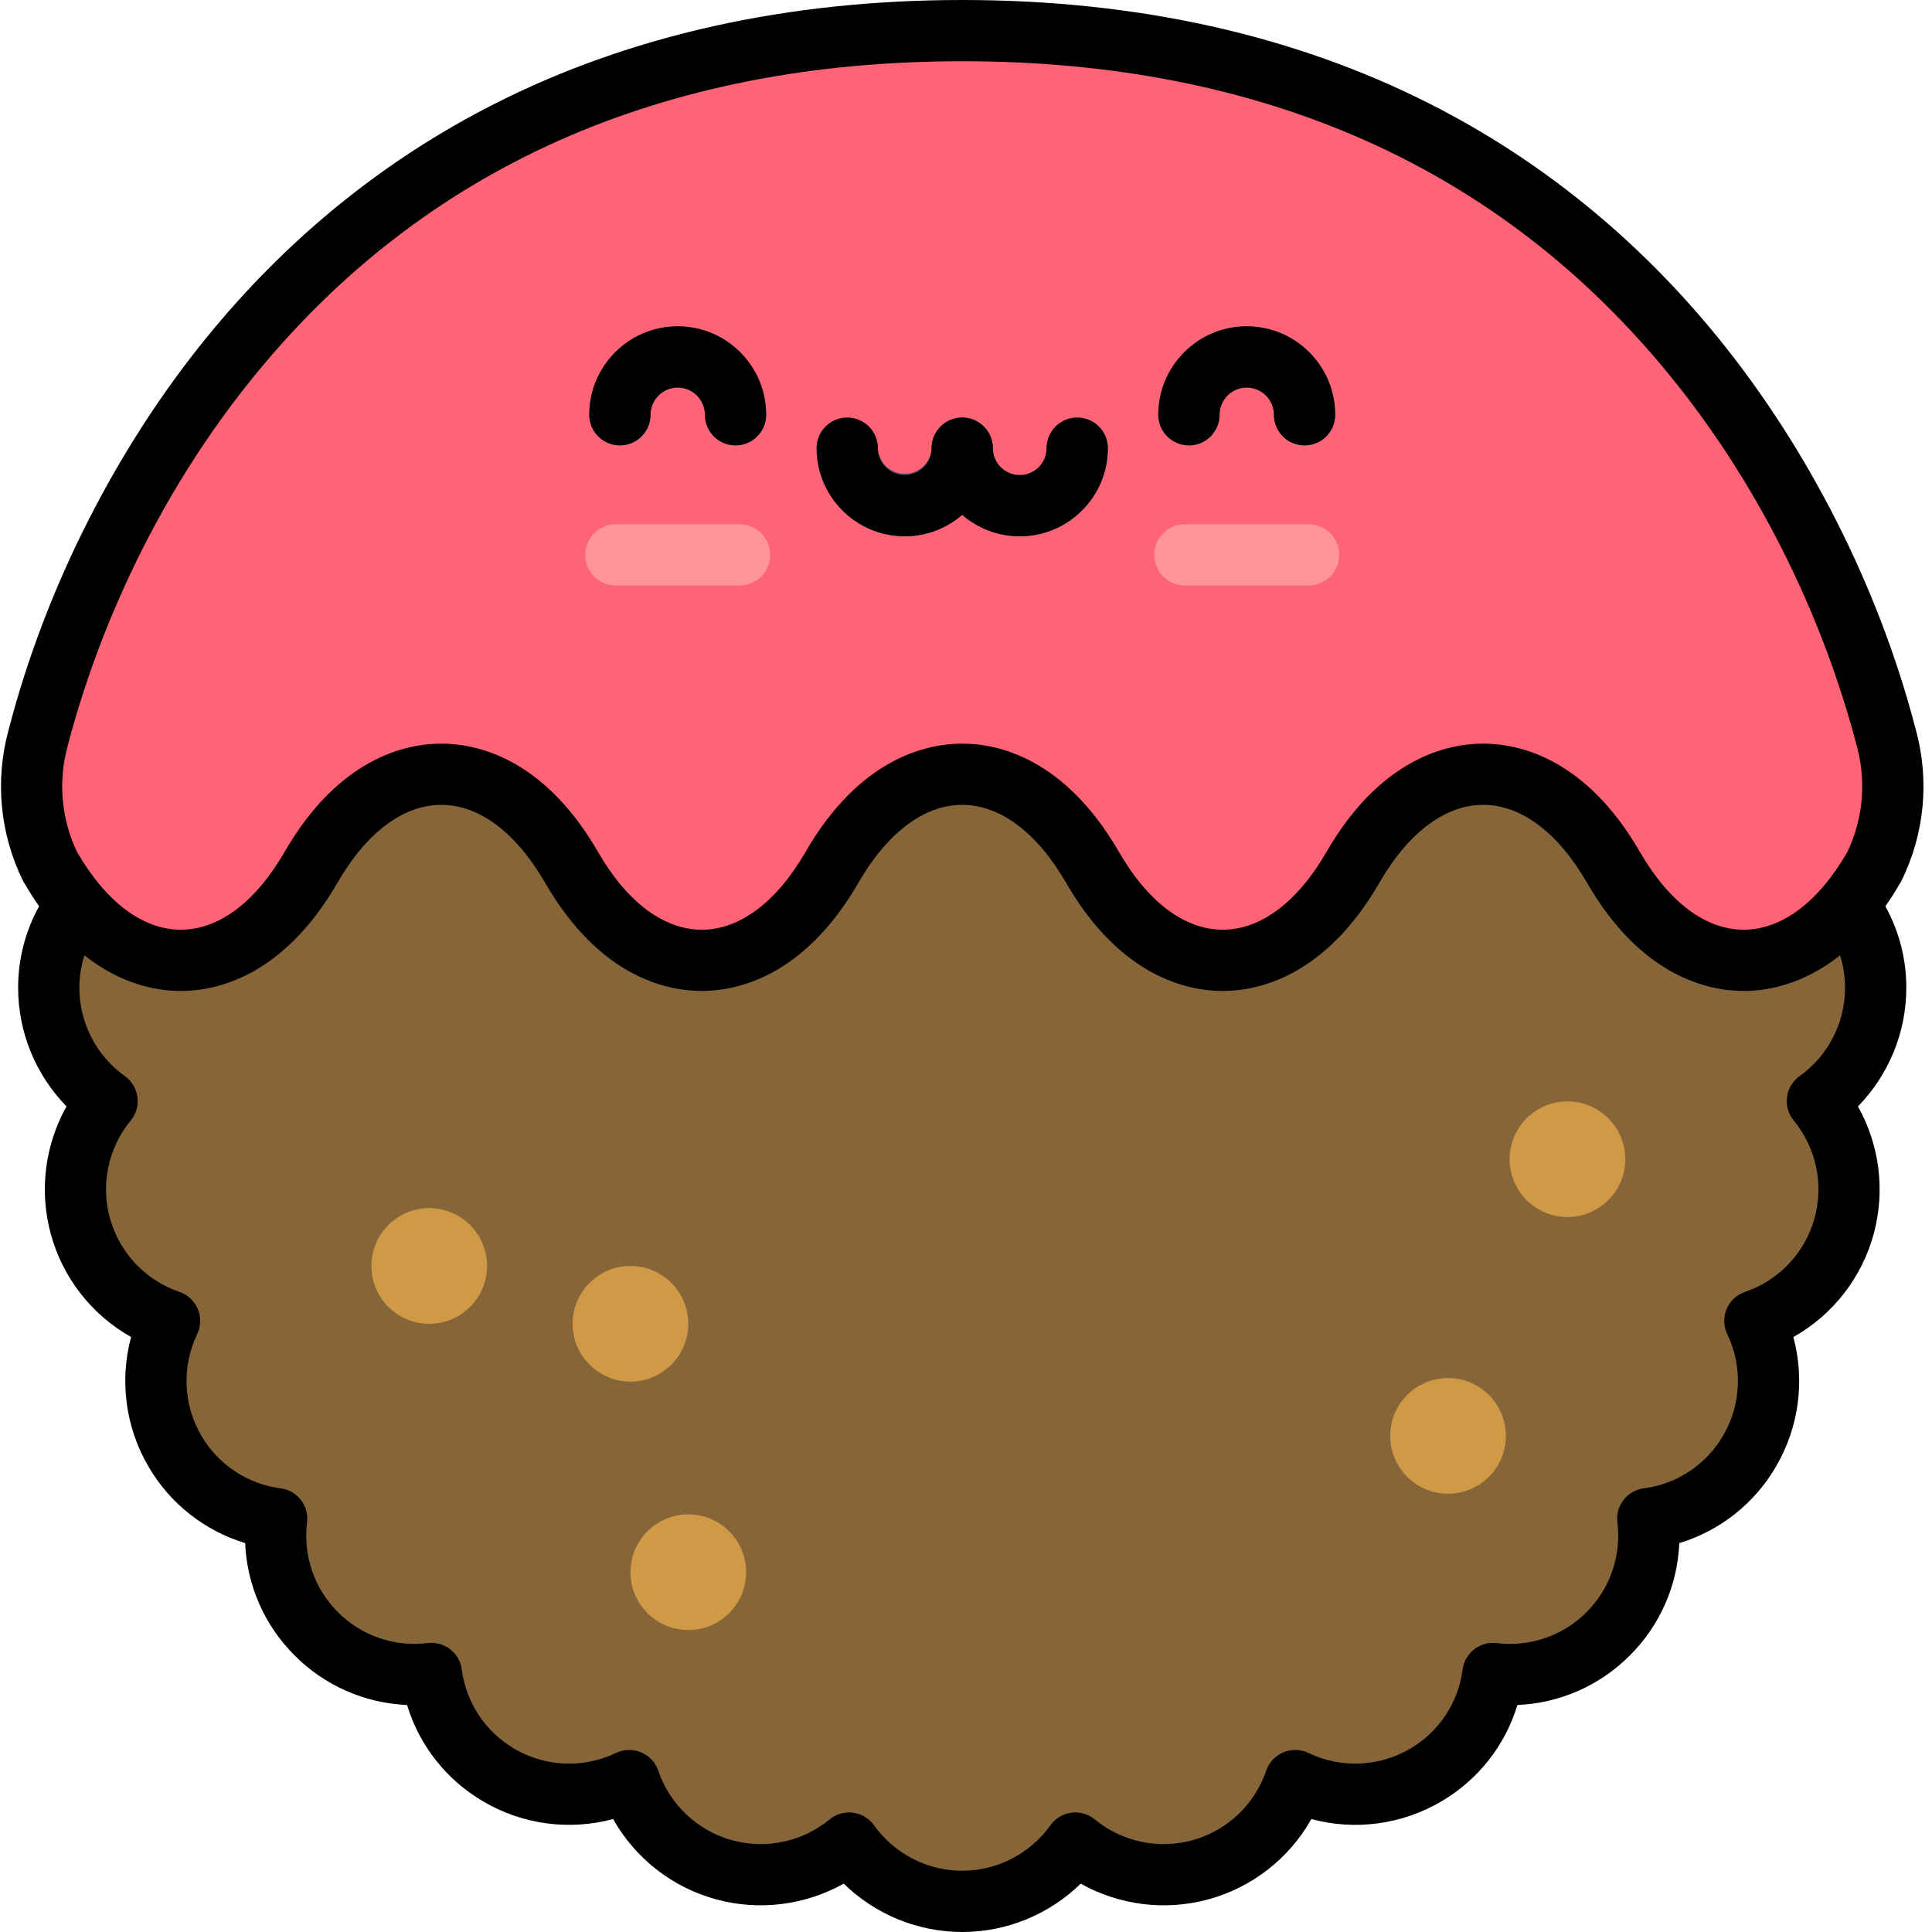
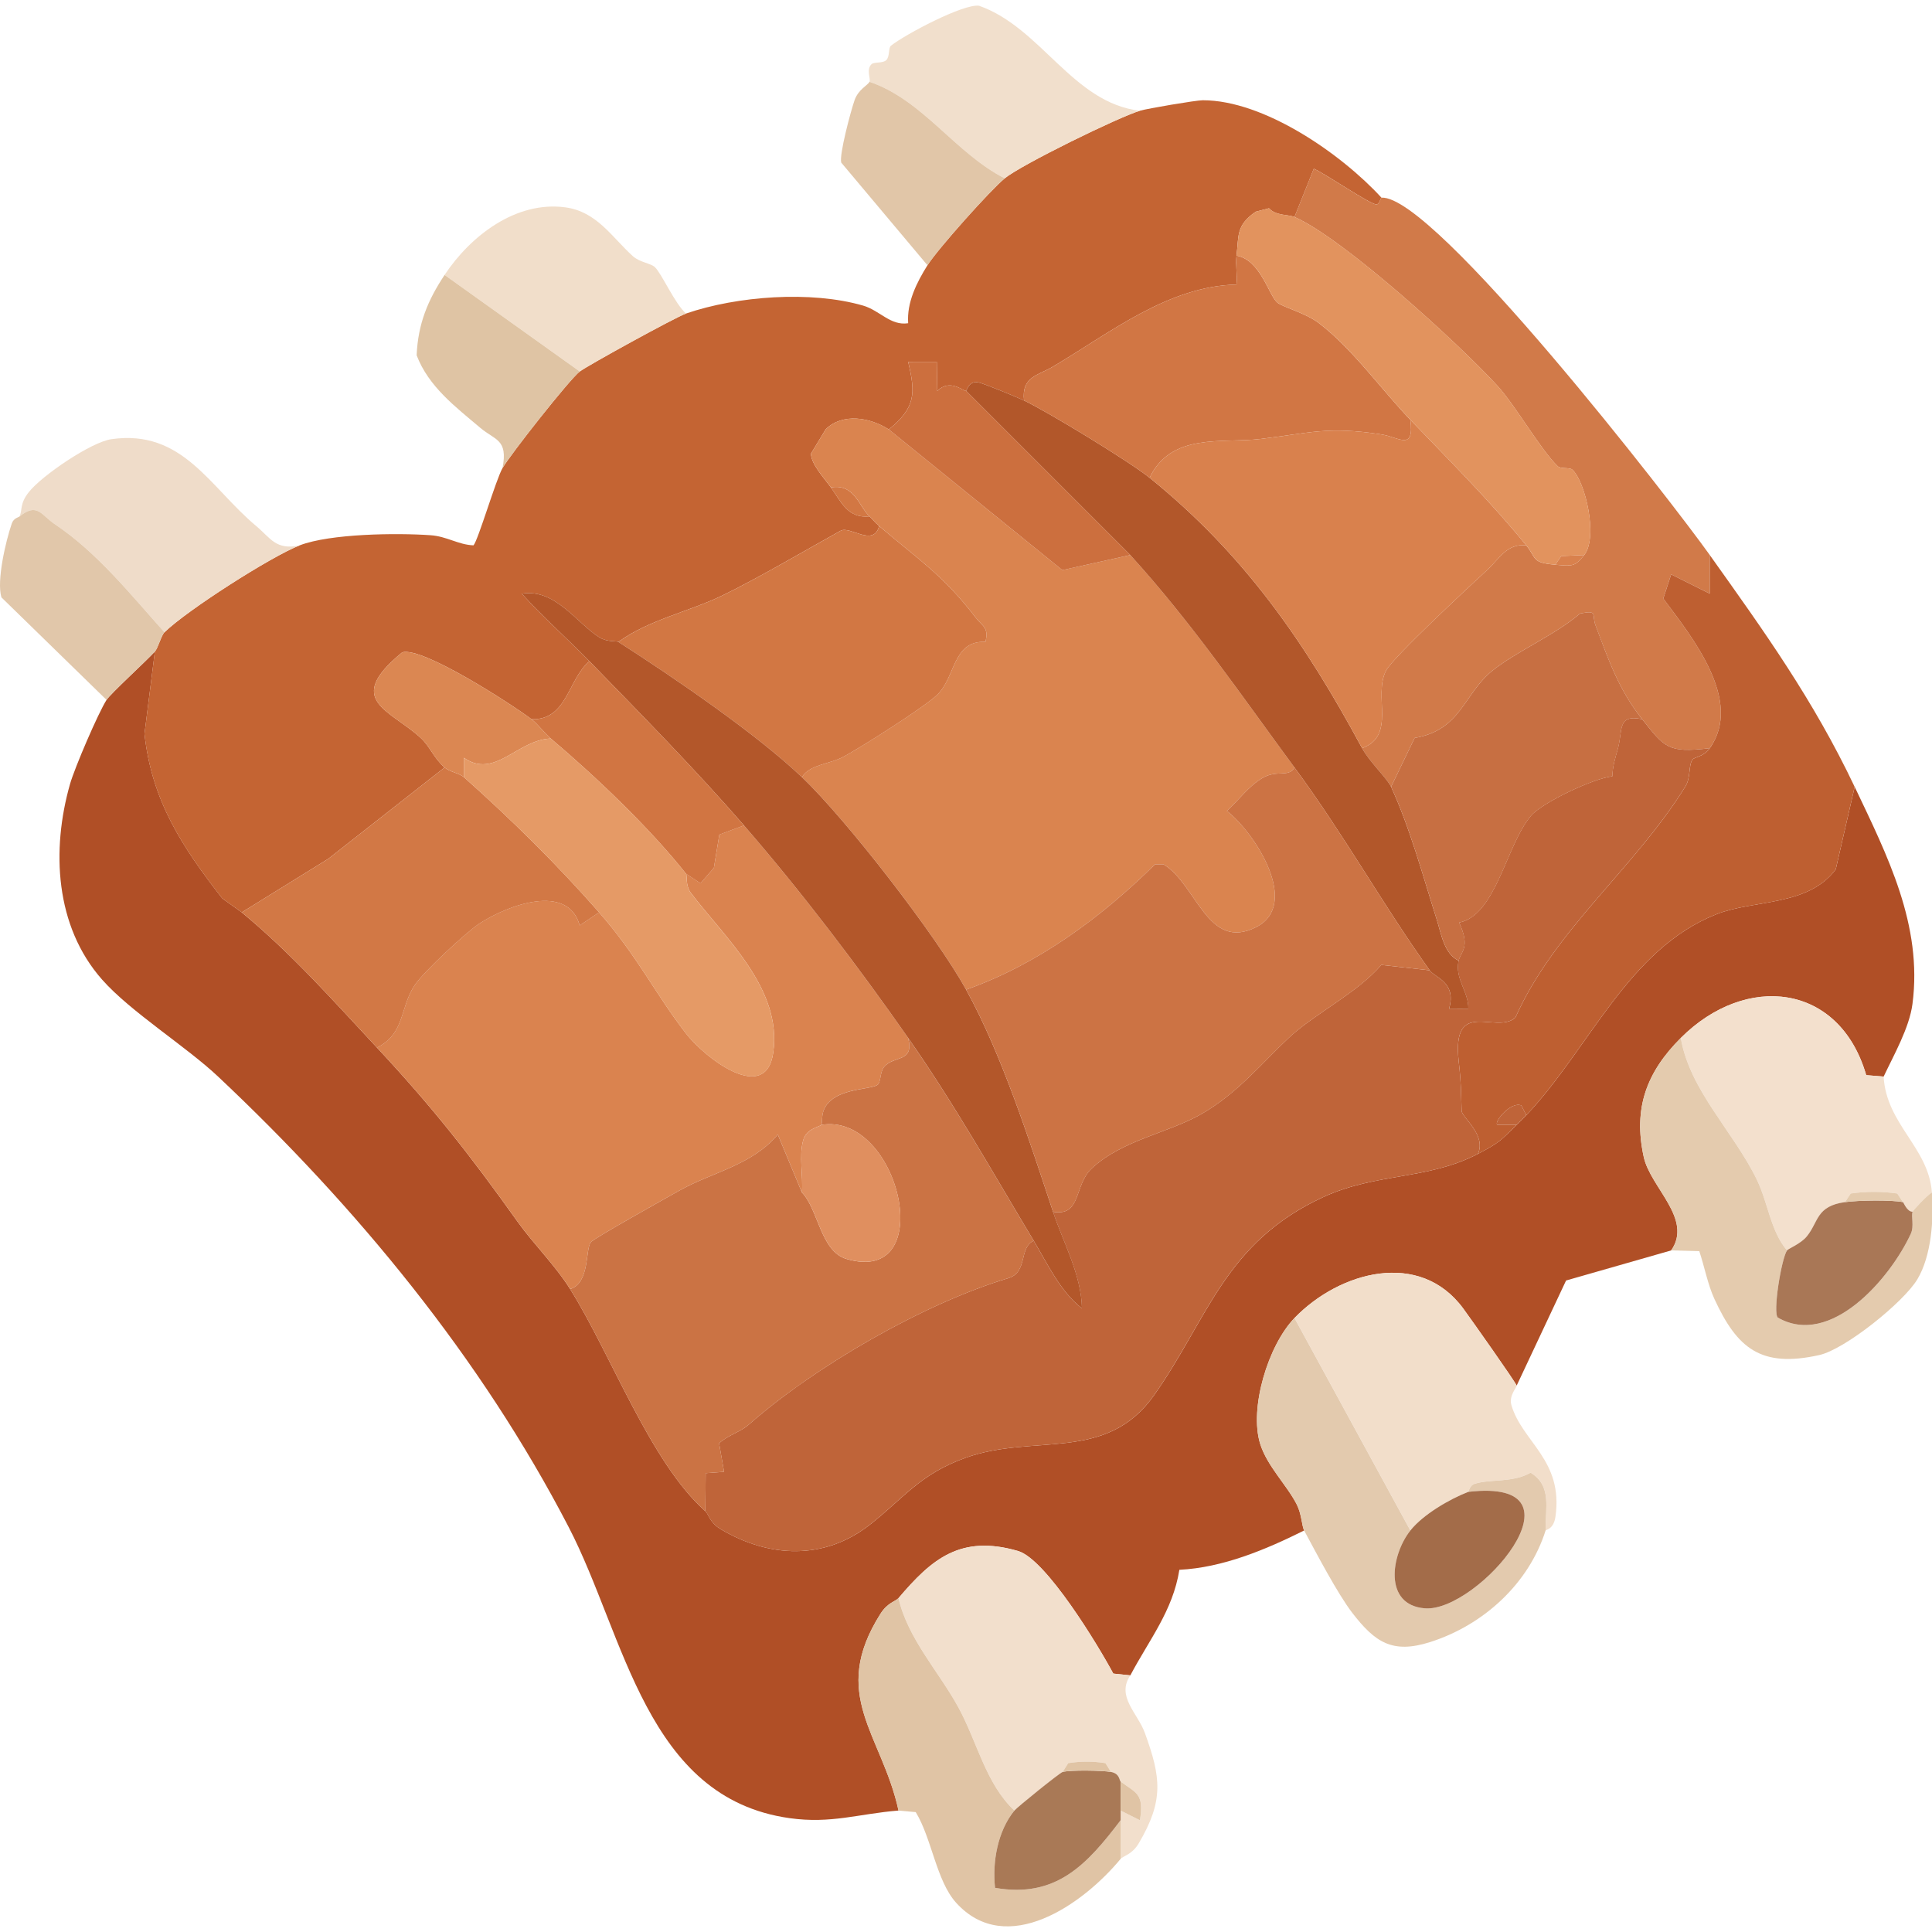
- <svg xmlns="http://www.w3.org/2000/svg" viewBox="0 0 1024 1024" version="1.1">
-   <path d="M994.16 523.616a73.52 73.52 0 0 0-30.92-59.96 73.52 73.52 0 0 0 14.256-65.936 73.576 73.576 0 0 0-47.384-50.576 73.552 73.552 0 0 0-2.936-69.232 73.488 73.488 0 0 0-53.824-35.624 73.496 73.496 0 0 0-21-61.024 73.48 73.48 0 0 0-61.024-21 73.472 73.472 0 0 0-35.624-53.824 73.56 73.56 0 0 0-69.232-2.936 73.56 73.56 0 0 0-50.576-47.384 73.536 73.536 0 0 0-65.936 14.256 73.52 73.52 0 0 0-59.96-30.912 73.528 73.528 0 0 0-59.96 30.912 73.528 73.528 0 0 0-65.936-14.256 73.56 73.56 0 0 0-50.568 47.384 73.576 73.576 0 0 0-69.24 2.936 73.472 73.472 0 0 0-35.624 53.816 73.496 73.496 0 0 0-61.024 21.008 73.488 73.488 0 0 0-21 61.024 73.488 73.488 0 0 0-53.824 35.624 73.544 73.544 0 0 0-2.936 69.24 73.576 73.576 0 0 0-47.392 50.568 73.528 73.528 0 0 0 14.264 65.936 73.52 73.52 0 0 0-30.92 59.96 73.536 73.536 0 0 0 30.92 59.96 73.52 73.52 0 0 0-14.256 65.936 73.56 73.56 0 0 0 47.384 50.576 73.568 73.568 0 0 0 2.936 69.232 73.48 73.48 0 0 0 53.816 35.616 73.52 73.52 0 0 0 21.008 61.032 73.488 73.488 0 0 0 61.024 21 73.496 73.496 0 0 0 35.616 53.824 73.568 73.568 0 0 0 69.24 2.936 73.568 73.568 0 0 0 50.576 47.384 73.536 73.536 0 0 0 65.936-14.256 73.52 73.52 0 0 0 59.96 30.912 73.52 73.52 0 0 0 59.96-30.912 73.52 73.52 0 0 0 65.936 14.256 73.568 73.568 0 0 0 50.576-47.384 73.576 73.576 0 0 0 69.232-2.936 73.496 73.496 0 0 0 35.624-53.824 73.488 73.488 0 0 0 61.016-21 73.52 73.52 0 0 0 21.008-61.024 73.488 73.488 0 0 0 53.816-35.624 73.552 73.552 0 0 0 2.944-69.24 73.568 73.568 0 0 0 47.384-50.56 73.504 73.504 0 0 0-14.256-65.944 73.52 73.52 0 0 0 30.912-59.96z" fill="#866539" />
-   <path d="M26.8 459.68c37.968 65.76 100.096 65.76 138.056 0 37.968-65.76 100.104-65.76 138.064 0 37.96 65.76 100.088 65.76 138.064 0 37.96-65.76 100.088-65.76 138.056 0 37.976 65.76 100.096 65.76 138.064 0 37.96-65.76 100.096-65.76 138.056 0 37.968 65.76 100.096 65.76 138.064 0h0.04a97.08 97.08 0 0 0 6.68-68c-6.368-23.624-89.6-375.448-489.944-375.448-400.344 0-483.576 351.832-489.936 375.44-6.16 22.896-3.6 47.104 6.68 68.016h0.056z" fill="#FF6376" />
-   <path d="M479.52 284.248a46.752 46.752 0 0 1-46.696-46.696 16.224 16.224 0 1 1 32.448 0 14.264 14.264 0 0 0 28.496 0 16.224 16.224 0 1 1 32.456 0 46.752 46.752 0 0 1-46.696 46.696z" fill="#3F4963" />
-   <path d="M540.48 284.248a46.752 46.752 0 0 1-46.712-46.696 16.224 16.224 0 1 1 32.456 0c0 7.856 6.4 14.24 14.248 14.24 7.856 0 14.248-6.392 14.248-14.24a16.224 16.224 0 1 1 32.456 0 46.752 46.752 0 0 1-46.704 46.696z" fill="#3F4963" />
-   <path d="M693.584 310.328h-65.568a16.224 16.224 0 1 1 0-32.456h65.568a16.224 16.224 0 1 1 0 32.456z" fill="#FF9596" />
-   <path d="M691.44 236.056a16.224 16.224 0 0 1-16.224-16.232c0-7.952-6.464-14.416-14.416-14.416s-14.416 6.472-14.416 14.416a16.224 16.224 0 1 1-32.456 0c0-25.84 21.024-46.872 46.872-46.872 25.84 0 46.88 21.032 46.88 46.88 0 8.96-7.272 16.224-16.24 16.224z" fill="#3F4963" />
-   <path d="M391.984 310.328h-65.576a16.224 16.224 0 1 1 0-32.456h65.576a16.224 16.224 0 1 1 0 32.456z" fill="#FF9596" />
-   <path d="M389.848 236.056a16.224 16.224 0 0 1-16.232-16.232c0-7.952-6.464-14.416-14.416-14.416-7.944 0-14.416 6.472-14.416 14.416a16.224 16.224 0 1 1-32.456 0c0-25.84 21.032-46.872 46.88-46.872 25.84 0 46.864 21.032 46.864 46.88 0 8.96-7.264 16.224-16.224 16.224z" fill="#3F4963" />
-   <path d="M227.504 670.984m-30.656 0a30.656 30.656 0 1 0 61.312 0 30.656 30.656 0 1 0-61.312 0Z" fill="#CF9945" />
-   <path d="M364.816 833.304m-30.656 0a30.656 30.656 0 1 0 61.312 0 30.656 30.656 0 1 0-61.312 0Z" fill="#CF9945" />
-   <path d="M334.152 701.624m-30.656 0a30.656 30.656 0 1 0 61.312 0 30.656 30.656 0 1 0-61.312 0Z" fill="#CF9945" />
-   <path d="M830.792 614.408m-30.656 0a30.656 30.656 0 1 0 61.312 0 30.656 30.656 0 1 0-61.312 0Z" fill="#CF9945" />
-   <path d="M767.48 761.064m-30.656 0a30.656 30.656 0 1 0 61.312 0 30.656 30.656 0 1 0-61.312 0Z" fill="#CF9945" />
-   <path d="M359.2 172.96a46.928 46.928 0 0 0-46.88 46.864 16.224 16.224 0 1 0 32.464 0c0-7.952 6.464-14.416 14.416-14.416s14.416 6.472 14.416 14.424a16.224 16.224 0 1 0 32.456 0 46.928 46.928 0 0 0-46.872-46.88z m211.744 48.368c-8.96 0-16.224 7.264-16.224 16.232 0 7.848-6.392 14.24-14.24 14.24-7.864 0-14.256-6.392-14.256-14.24a16.224 16.224 0 1 0-32.456 0c0 7.848-6.384 14.24-14.24 14.24a14.264 14.264 0 0 1-14.256-14.24 16.224 16.224 0 1 0-32.448 0 46.76 46.76 0 0 0 46.704 46.696c11.648 0 22.28-4.32 30.472-11.392a46.456 46.456 0 0 0 30.48 11.392 46.752 46.752 0 0 0 46.696-46.696c0-8.968-7.264-16.232-16.232-16.232zM660.8 172.952a46.928 46.928 0 0 0-46.88 46.88 16.224 16.224 0 1 0 32.464 0c0-7.96 6.464-14.424 14.416-14.424s14.416 6.472 14.416 14.424a16.224 16.224 0 1 0 32.456 0 46.928 46.928 0 0 0-46.872-46.88z m338.48 307.384c2.52-3.592 5.008-7.44 7.448-11.616a16.32 16.32 0 0 0 1.088-1.872 113.168 113.168 0 0 0 7.792-79.384l-0.488-1.84c-19.384-74.168-56.48-147.536-104.464-206.568-42.752-52.6-94.192-94.344-152.896-124.08C685.736 18.496 602.376 0 510 0S334.264 18.496 262.24 54.976c-58.704 29.728-110.144 71.472-152.888 124.08C61.36 238.08 24.264 311.44 4.88 385.608l-0.48 1.84a113.128 113.128 0 0 0 7.784 79.392c0.352 0.704 0.744 1.376 1.184 2.008 2.408 4.12 4.872 7.92 7.36 11.472a89.024 89.024 0 0 0-11.12 43.288 90.08 90.08 0 0 0 25.64 62.808 90.072 90.072 0 0 0-8.416 67.32 89.752 89.752 0 0 0 42.648 54.92 89.736 89.736 0 0 0 9.36 68.904 89.232 89.232 0 0 0 51.096 40.312 89.256 89.256 0 0 0 26.24 59.56 89.2 89.2 0 0 0 59.56 26.24 89.248 89.248 0 0 0 40.32 51.096 89.736 89.736 0 0 0 68.904 9.36 89.744 89.744 0 0 0 54.92 42.656c22.792 6.128 47 2.96 67.312-8.416A90.072 90.072 0 0 0 510 1024c23.616 0 46.16-9.368 62.808-25.624a90.08 90.08 0 0 0 67.312 8.416 89.752 89.752 0 0 0 54.928-42.656c23.088 6.208 47.896 3.016 68.904-9.36a89.256 89.256 0 0 0 40.32-51.096 89.264 89.264 0 0 0 59.56-26.24 89.232 89.232 0 0 0 26.232-59.56 89.216 89.216 0 0 0 51.096-40.312 89.728 89.728 0 0 0 9.36-68.904 89.736 89.736 0 0 0 42.656-54.92 90.08 90.08 0 0 0-8.416-67.32 90.072 90.072 0 0 0 25.624-62.8 88.96 88.96 0 0 0-11.104-43.28z m-45.472 90.032a16.24 16.24 0 0 0-3.104 23.52 57.392 57.392 0 0 1-25.832 90.856 16.224 16.224 0 0 0-9.392 22.352 57.384 57.384 0 0 1-2.296 54 57.112 57.112 0 0 1-41.968 27.76 16.224 16.224 0 0 0-13.976 18.056 57.12 57.12 0 0 1-16.368 47.584 57.12 57.12 0 0 1-47.584 16.368 16.224 16.224 0 0 0-18.048 13.976 57.12 57.12 0 0 1-27.76 41.968 57.4 57.4 0 0 1-54 2.288 16.216 16.216 0 0 0-22.368 9.4 57.4 57.4 0 0 1-90.856 25.824 16.232 16.232 0 0 0-23.512 3.12 57.576 57.576 0 0 1-46.744 24.104 57.552 57.552 0 0 1-46.752-24.104 16.24 16.24 0 0 0-23.504-3.12 57.6 57.6 0 0 1-51.424 11.136 57.408 57.408 0 0 1-39.432-36.96 16.24 16.24 0 0 0-22.368-9.4 57.416 57.416 0 0 1-54-2.28 57.12 57.12 0 0 1-27.76-41.976 16.232 16.232 0 0 0-18.048-13.976 57.032 57.032 0 0 1-47.592-16.368 57.104 57.104 0 0 1-16.368-47.592 16.224 16.224 0 0 0-13.976-18.04 57.12 57.12 0 0 1-41.968-27.768 57.384 57.384 0 0 1-2.288-54 16.232 16.232 0 0 0-9.4-22.36 57.4 57.4 0 0 1-25.824-90.848 16.24 16.24 0 0 0-3.112-23.52 57.584 57.584 0 0 1-24.12-46.752c0-5.952 0.928-11.76 2.672-17.28 19.848 15.76 39.016 18.896 51.088 18.896 18.64 0 54.24-7.456 83.08-57.432 15.344-26.576 34.864-41.208 54.976-41.208 20.12 0 39.64 14.632 54.984 41.2 28.848 49.984 64.432 57.44 83.08 57.44 18.64 0 54.232-7.456 83.08-57.432 15.344-26.576 34.864-41.208 54.976-41.208 20.112 0 39.632 14.632 54.976 41.208 28.856 49.976 64.44 57.432 83.08 57.432 18.648 0 54.232-7.456 83.088-57.432 15.336-26.576 34.864-41.208 54.976-41.208 20.112 0 39.632 14.632 54.976 41.208 28.848 49.976 64.44 57.432 83.08 57.432 12.072 0 31.232-3.136 51.08-18.888 1.744 5.52 2.664 11.32 2.664 17.28a57.536 57.536 0 0 1-24.112 46.744z m25.296-118.704c-15.328 26.52-34.832 41.112-54.92 41.112-20.112 0-39.632-14.632-54.976-41.2-28.848-49.984-64.44-57.44-83.08-57.44s-54.24 7.456-83.088 57.44c-15.336 26.568-34.864 41.2-54.968 41.2-20.112 0-39.64-14.64-54.984-41.2-28.848-49.984-64.432-57.44-83.08-57.44-18.64 0-54.24 7.456-83.08 57.44-15.344 26.568-34.872 41.2-54.984 41.2-20.112 0-39.632-14.632-54.968-41.2-28.848-49.984-64.44-57.44-83.088-57.44-18.64 0-54.24 7.456-83.08 57.44-15.344 26.568-34.864 41.2-54.976 41.2-20.112 0-39.632-14.632-54.976-41.2l-0.032-0.056a80.688 80.688 0 0 1-5.088-55.624l0.552-2.064c10.56-40.424 37.368-119.408 98.248-194.312C224.64 88.664 350.96 32.456 510 32.456s285.36 56.208 375.472 167.072c60.88 74.904 87.68 153.888 98.248 194.304l0.544 2.064a80.704 80.704 0 0 1-5.16 55.768z" fill="#000000" />
+ <svg xmlns="http://www.w3.org/2000/svg" width="200" height="200" viewBox="0 0 1030 1024" version="1.1">
+   <path d="M128.879 483.412c26.513 21.871 48.776 47.061 72.089 72.089 29.892 32.094 49.724 57.387 74.786 92.561 8.661 12.16 20.198 23.407 28.194 36.164 22.024 35.132 42.777 92.399 72.089 118.425 1.843 1.638 2.202 6.042 8.252 9.626 25.933 15.377 55.108 16.469 79.061-2.116 18.312-14.208 26.726-27.144 51.524-36.011 36.514-13.056 74.888 2.876 100.463-33.416 28.851-40.943 37.692-81.382 90.129-105.54 28.45-13.107 55.646-9.037 82.5-23.057 11.665-6.093 12.117-7.134 20.599-15.445 1.826-1.792 3.362-3.26 5.146-5.146 33.86-35.814 54.221-88.516 101.384-107.153 19.942-7.876 48.785-4.062 63.599-23.936l10.086-43.981c17.374 36.591 36.318 73.677 30.805 115.763-1.673 12.749-9.882 27.068-15.36 38.707l-9.293-0.759c-14.293-49.169-64.171-54.494-98.833-19.84-18.193 18.184-25.506 37.41-19.755 63.522 3.601 16.333 26.317 32.973 14.609 49.758l-56.038 16.043-26.342 56.038c-0.93-2.355-24.115-35.149-28.45-41.062-23.168-31.582-65.988-19.806-89.975 5.018-14.071 14.566-24.277 48.145-18.261 67.208 3.721 11.81 14.14 21.786 19.456 32.179 2.637 5.146 2.714 11.58 3.959 13.884-20.659 10.283-43.426 19.823-66.551 20.966-3.465 21.879-16.213 37.47-26.129 56.269l-9.079-0.939c-8.055-15.061-35.917-61.03-50.782-65.357-30.763-8.943-46.165 4.429-63.718 25.096-1.425 1.681-5.803 2.347-9.574 8.294-27.554 43.435 0.717 64.239 9.574 104.985-21.274 1.698-35.848 7.185-58.112 4.053-76.68-10.795-87.543-96.904-117.743-155.153-46.908-90.479-113.186-170.82-187.05-240.324-16.922-15.923-46.635-34.492-61.704-51.567-25.139-28.476-27.102-69.171-17.101-104.269 2.483-8.713 15.07-37.982 19.49-44.868 2.176-3.388 20.855-20.42 25.745-25.745l-5.53 43.844c3.891 35.755 20.104 60.331 41.463 87.731l10.402 7.45z" fill="#B04F26" />
+   <path d="M736.46 102.383c-0.333 0.026-1.118 3.686-2.671 3.601-3.678-0.205-26.94-16.196-33.357-19.046l-10.308 25.745c-3.132-1.365-9.924-0.546-13.602-4.651l-7.049 1.835c-10.743 7.33-8.96 13.116-10.249 23.415-0.623 4.966 0.529 10.368-0.009 15.411-36.463 0.887-67.336 25.668-97.852 43.767-7.91 4.693-16.87 5.325-15.42 18.056-3.874-1.852-21.581-9.097-24.252-9.651-5.274-1.101-6.255 4.429-6.647 4.506-1.545 0.307-8.482-6.75-15.368 0.077l-0.247-15.565-15.266 0.034c3.977 16.811 4.019 24.363-10.308 36.045-10.112-6.502-24.627-8.883-33.613-0.154l-7.893 13.03c0.06 5.581 6.929 12.919 10.615 18.014 5.521 7.646 8.934 16.648 20.599 15.445 1.51 1.408 2.654 3.012 5.146 5.146-3.063 11.435-15.496-0.29-20.574 2.526-19.524 10.82-43.87 25.216-63.275 34.628-17.22 8.354-39.296 12.962-55.176 24.636-1.041-0.666-5.905 0.179-10.189-2.475-11.913-7.398-23.526-26.18-41.301-23.253 11.435 12.698 23.996 23.646 36.045 36.028-11.435 9.446-11.844 31.539-30.891 30.891-10.65-8.021-58.155-38.784-68.889-35.661-31.496 25.779-6.46 30.541 9.907 45.713 4.966 4.608 6.639 10.359 12.646 15.693l-62.012 48.691-46.114 28.544-10.402-7.45c-21.359-27.392-37.572-51.976-41.463-87.731l5.53-43.844c1.724-1.877 3.388-8.576 5.146-10.3 11.904-11.674 57.003-40.542 72.089-46.344 16.247-6.246 51.712-6.665 69.751-5.393 8.806 0.623 14.686 5.052 22.895 5.393 2.432-2.577 11.989-35.14 15.479-41.199 4.173-7.228 35.746-47.326 41.19-51.49 4.156-3.183 51.089-28.988 56.636-30.891 27.281-9.37 66.611-12.279 94.361-4.25 8.986 2.603 14.635 10.88 24.064 9.412-0.794-11.059 4.574-21.777 10.308-30.908 5.402-8.593 33.493-40.013 41.19-46.344 8.858-7.27 60.8-32.708 72.089-36.045 3.806-1.126 29.815-5.572 33.468-5.572 32.623-0.026 73.77 28.484 95.257 51.917z" fill="#C46433" />
+   <path d="M736.46 102.383c27.93-1.835 155.195 162.602 175.069 190.515v20.599l-20.591-10.291-4.207 12.902c15.437 20.634 42.752 54.434 24.798 79.769-22.332 2.688-24.064-0.358-36.045-15.445-12.527-15.778-17.886-31.539-24.84-49.971-2.185-5.803 1.519-8.346-8.277-6.366-13.372 11.46-34.048 20.232-46.788 30.498-15.258 12.297-16.589 31.642-41.412 35.823l-12.561 26.061c-2.125-4.608-11.494-13.269-15.445-20.599 18.372-6.818 5.786-27.725 12.74-41.327 3.584-7.023 44.723-45.167 54.204-53.913 6.135-5.658 10.283-14.063 20.582-12.885 5.751 7.066 2.679 9.216 15.445 10.3 8.994 0.759 10.436 1.22 15.445-5.146 7.526-9.557 0.572-39.202-6.298-45.474-1.562-1.425-6.17-0.256-7.859-1.886-9.173-8.9-22.528-32.384-32.085-42.846-20.463-22.408-82.364-78.771-108.228-90.009l10.308-25.745c6.417 2.85 29.679 18.842 33.357 19.046 1.553 0.085 2.338-3.575 2.671-3.601z" fill="#D17A49" />
+   <path d="M988.764 416.477l-10.086 43.981c-14.805 19.883-43.656 16.06-63.599 23.936-47.164 18.637-67.524 71.338-101.384 107.153l-2.586-5.146c-5.282-2.569-14.848 8.644-12.86 10.283h10.3c-8.482 8.329-8.934 9.37-20.599 15.462 4.54-10.231-8.585-19.345-8.713-22.972-0.367-10.334-0.188-14.251-1.527-26.052-3.985-34.952 20.25-14.225 30.234-23.714 20.872-46.788 63.65-79.607 90.615-123.178 2.901-4.693 1.553-11.162 3.746-14.259 1.015-1.425 5.931-1.425 9.233-6.084 17.946-25.335-9.361-59.136-24.798-79.769l4.207-12.902 20.574 10.291v-20.599c28.945 40.644 55.151 77.039 77.244 123.579z" fill="#BE5F31" />
+   <path d="M479.018 848.988c17.544-20.676 32.956-34.039 63.718-25.096 14.874 4.326 42.735 50.295 50.782 65.357l9.079 0.939c-7.612 11.281 3.908 20.028 7.808 30.805 8.491 23.475 10.231 35.848-3.337 58.769-3.567 6.025-8.329 6.682-9.626 8.252v-25.745l10.283 5.146c2.244-14.268-1.843-14.336-10.283-20.599-0.725-0.538-0.375-4.275-5.146-5.146l-2.935-4.685a62.116 62.116 0 0 0-19.874 0l-2.935 4.685c-1.587 0.452-24.218 18.722-25.745 20.599-15.386-14.498-19.712-36.446-29.892-55.065-10.385-19.012-26.914-36.506-31.898-58.214z" fill="#F2DFCC" />
+   <path d="M808.549 735.708c0.282 0.717-4.275 5.316-2.782 10.402 5.786 19.78 27.776 29.192 23.492 59.435-0.973 6.844-5.129 6.963-5.265 7.39-0.154-11.998 3.447-23.868-8.004-30.831-9.378 5.478-21.419 3.268-29.739 5.914-2.876 0.913-3.191 4.224-3.447 4.318-9.899 3.823-24.064 12.023-30.891 20.599l-61.79-113.28c23.987-24.823 66.807-36.599 89.975-5.018 4.335 5.914 27.52 38.707 28.45 41.062z" fill="#F2DECA" />
+   <path d="M896.084 550.348c34.662-34.654 84.54-29.329 98.833 19.84l9.293 0.759c1.451 25.557 23.944 37.658 25.745 61.79-2.492 1.365-9.941 9.353-10.3 10.3-3.106-0.06-4.796-5.077-5.146-5.146l-3.021-4.591c-8.201-1.186-16.64-1.186-24.849 0l-3.021 4.591c-15.471 2.176-13.978 10.487-20.352 18.278-3.26 3.985-9.899 6.519-10.539 7.467-8.772-10.197-10.052-25.267-16.179-37.879-12.339-25.378-35.797-47.513-40.456-75.4z" fill="#F3E0CD" />
+   <path d="M751.913 812.943c-10.266 12.894-14.583 39.74 7.731 41.506 28.126 2.227 89.967-69.854 23.159-62.097 0.256-0.102 0.572-3.405 3.447-4.318 8.311-2.645 20.36-0.435 29.739-5.914 11.452 6.955 7.851 18.833 8.004 30.831-8.943 28.279-32.973 50.364-61.517 59.469-20.096 6.409-29.38 0.213-41.566-15.599-7.697-9.993-19.115-31.735-25.643-43.87-1.246-2.313-1.323-8.738-3.959-13.884-5.316-10.394-15.727-20.378-19.456-32.179-6.016-19.072 4.19-52.642 18.261-67.208l61.79 113.28z" fill="#E3CAAE" />
+   <path d="M952.719 663.627c-3.021 4.463-7.706 33.212-4.924 35.823 28.228 16.205 59.981-21 70.912-44.706 1.869-4.045 0.077-9.412 0.947-11.708 0.358-0.947 7.808-8.934 10.3-10.3 1.067 14.362-0.265 33.783-7.765 46.302-7.279 12.143-38.4 37.282-52.284 40.38-31.283 6.98-43.827-3.729-55.919-29.926-3.507-7.595-5.333-17.382-8.055-25.463l-14.993-0.401c11.708-16.785-11.008-33.425-14.609-49.758-5.751-26.112 1.562-45.329 19.755-63.522 4.659 27.878 28.117 50.022 40.456 75.4 6.135 12.612 7.407 27.682 16.179 37.879z" fill="#E4CBAE" />
+   <path d="M540.799 962.268c-8.909 10.923-11.836 27.324-10.308 41.19 32.538 5.675 48.998-12.407 66.944-36.045v20.599c-19.942 24.175-60.877 53.069-87.722 23.364-10.522-11.639-12.996-34.415-21.521-48.29l-9.182-0.811c-8.866-40.747-37.128-61.542-9.574-104.985 3.772-5.948 8.149-6.613 9.574-8.294 4.975 21.7 21.512 39.202 31.898 58.214 10.18 18.628 14.507 40.567 29.892 55.065z" fill="#E0C4A5" />
+   <path d="M159.778 287.752c-15.078 5.803-60.177 34.671-72.089 46.344-18.014-20.113-35.823-42.462-58.308-57.523-7.458-5.001-9.438-11.887-18.927-4.258 1.545-3.55-0.026-6.716 4.915-12.971 6.963-8.823 33.22-26.658 43.989-28.203 38.024-5.453 52.505 25.643 77.244 46.319 7.646 6.391 10.487 13.047 23.168 10.3z" fill="#EFDCC9" />
+   <path d="M607.735 56.047c-11.281 3.328-63.232 28.766-72.089 36.045C509.252 78.703 492.074 50.347 463.556 40.602c0.785-1.382-1.894-6.443 1.033-9.344 1.391-1.382 6.076-0.358 7.953-2.253 1.903-1.929 1.007-6.485 2.432-7.62 7.629-6.084 38.878-22.562 47.01-21.316C555.246 11.827 571.878 51.917 607.726 56.047z" fill="#F1DFCC" />
+   <path d="M237.013 143.582c13.867-20.898 38.084-39.56 64.358-36.045 16.785 2.244 24.815 15.88 35.968 25.984 3.806 3.447 9.711 3.806 11.887 5.982 3.712 3.703 10.445 19.191 16.512 24.678-5.547 1.903-52.48 27.716-56.636 30.891l-72.089-51.49z" fill="#F1DECA" />
+   <path d="M87.689 334.088c-1.758 1.724-3.422 8.414-5.146 10.3-4.89 5.325-23.569 22.357-25.745 25.745L0.76 315.477c-2.671-8.781 2.304-30.063 5.564-39.492 0.998-2.893 3.968-3.302 4.13-3.678 9.489-7.629 11.469-0.734 18.927 4.258 22.485 15.07 40.294 37.419 58.308 57.523z" fill="#E1C7AA" />
+   <path d="M309.094 195.072c-5.444 4.164-37.026 44.262-41.19 51.49 3.004-15.488-3.874-14.711-11.93-21.538-13.158-11.153-27.494-21.888-33.852-38.622 0.725-16.811 5.99-29.406 14.891-42.82l72.089 51.49z" fill="#DFC4A4" />
+   <path d="M535.654 92.092c-7.706 6.323-35.789 37.743-41.19 46.344l-45.977-54.75c-1.161-4.122 5.018-27.272 7.091-33.229 2.031-5.828 6.784-7.731 7.996-9.856 28.518 9.745 45.696 38.101 72.089 51.49z" fill="#E1C6A8" />
+   <path d="M875.484 380.432c11.981 15.087 13.713 18.142 36.045 15.445-3.302 4.659-8.218 4.651-9.233 6.084-2.202 3.098-0.845 9.566-3.746 14.259-26.957 43.571-69.743 76.399-90.615 123.178-9.984 9.489-34.21-11.238-30.234 23.714 1.348 11.802 1.161 15.718 1.527 26.052 0.128 3.627 13.252 12.74 8.713 22.972-26.846 14.02-54.041 9.95-82.5 23.057-52.437 24.149-61.278 64.597-90.129 105.54-25.574 36.292-63.949 20.36-100.463 33.416-24.798 8.866-33.212 21.803-51.524 36.011-23.953 18.586-53.12 17.493-79.061 2.116-6.05-3.584-6.409-7.987-8.252-9.626l0.213-20.267 9.788-0.725-2.654-15.198c4.651-4.378 11.17-5.854 15.932-10.052 35.328-31.104 93.192-64.478 138.265-77.994 10.581-3.174 5.461-16.333 13.525-19.942 7.253 12.083 14.182 27.179 25.736 36.045-0.384-18.065-9.907-34.842-15.437-51.49 15.326 2.577 11.008-14.14 20.651-23.117 16.375-15.24 40.704-18.799 58.504-29.022 19.422-11.153 32.58-27.597 46.737-40.781 13.781-12.843 36.275-23.697 49.143-38.69l25.771 2.884c2.876 4.028 14.49 6.246 10.308 20.616l10.283-0.034c0.316-9.088-7.364-16.171-5.146-25.736 1.126-4.873 6.468-6.852 0.256-20.309 19.703-3.866 25.071-41.361 38.323-56.96 5.905-6.955 33.306-19.994 43.358-21 0.102-5.282 1.621-9.958 3.012-15.01 2.628-9.489-0.58-18.253 12.877-15.445z" fill="#BF6439" />
+   <path d="M396.629 437.068c30.558 35.191 60.834 75.102 87.535 113.28 3.354 13.397-7.586 9.045-12.885 15.514-2.125 2.594-1.655 8.021-3.345 9.412-2.884 2.389-17.621 1.843-25.139 8.474-6.016 5.308-3.891 11.324-4.966 12.928-0.768 1.143-7.893 1.826-9.634 8.243-2.321 8.542 0.051 18.85-0.666 27.802l-12.86-30.882c-14.012 16.58-35.038 20.036-52.505 29.884-7.296 4.113-45.448 25.361-47.164 27.486-3.012 3.729-0.469 21.837-11.051 25.003-8.004-12.766-19.533-24.004-28.194-36.164-25.054-35.174-44.894-60.467-74.786-92.561 15.172-7.492 12.041-21.555 20.386-33.681 4.651-6.758 27.085-27.81 34.389-32.546 15.112-9.805 47.01-21.658 53.299 1.109l10.351-6.972c20.378 23.228 29.739 43.102 46.242 64.461 10.334 13.372 42.615 38.11 46.592 10.351 4.898-34.184-25.805-61.227-43.972-85.265-2.876-3.806-1.852-9.31-2.517-10.146l7.723 5.111 7.142-8.269 2.91-17.707 13.124-4.89z" fill="#DA834F" />
+   <path d="M551.099 658.473c-8.064 3.61-2.944 16.768-13.525 19.942-45.073 13.517-102.937 46.891-138.265 77.994-4.762 4.19-11.281 5.675-15.932 10.052l2.654 15.198-9.788 0.725-0.213 20.267c-29.303-26.027-50.065-83.294-72.089-118.425 10.59-3.166 8.047-21.265 11.051-25.003 1.715-2.125 39.868-23.364 47.164-27.486 17.459-9.847 38.485-13.312 52.505-29.884l12.86 30.882c8.73 8.934 9.916 31.377 23.757 35.447 49.544 14.549 28.331-78.378-13.457-71.484 1.075-1.613-1.05-7.62 4.966-12.928 7.526-6.63 22.255-6.093 25.139-8.474 1.69-1.399 1.22-6.827 3.345-9.412 5.308-6.468 16.247-2.116 12.885-15.514 24.789 35.447 44.817 71.279 66.935 108.126z" fill="#CB7344" />
+   <path d="M247.313 411.323c25.233 22.443 49.809 46.686 72.089 72.089l-10.351 6.972c-6.281-22.767-38.187-10.914-53.299-1.109-7.305 4.736-29.739 25.788-34.389 32.546-8.346 12.126-5.214 26.189-20.386 33.681-23.313-25.02-45.568-50.21-72.089-72.089l46.114-28.544 62.012-48.691c2.5 2.219 7.962 3.072 10.3 5.146z" fill="#D27845" />
+   <path d="M813.695 591.538c-1.792 1.894-3.328 3.362-5.146 5.146h-10.3c-1.988-1.647 7.578-12.86 12.86-10.291l2.586 5.146z" fill="#BF6439" />
+   <path d="M473.864 225.962l92.501 74.974 36.224-8.038c32.41 35.584 59.102 74.632 87.535 113.28-3.217 5.598-9.378 0.922-17.271 5.692-7.398 4.48-12.51 11.708-18.739 17.476 15.3 12.058 39.287 49.903 15.565 61.926-25.899 13.124-31.616-22.775-49.391-33.485h-4.497c-28.706 28.322-62.413 53.273-100.727 66.816-15.838-28.655-63.701-90.598-87.535-113.28 4.284-6.895 14.728-6.81 22.443-11.034 10.001-5.478 42.462-26.061 49.596-32.785 9.975-9.412 8.175-29.039 25.788-28.331 1.971-7.808-1.707-8.38-5.12-12.834-17.553-22.946-30.959-31.275-51.516-48.896-2.492-2.133-3.644-3.746-5.146-5.146-5.495-5.137-8.073-17.672-20.599-15.445-3.678-5.094-10.547-12.433-10.615-18.014l7.893-13.03c8.994-8.738 23.509-6.349 33.613 0.154z" fill="#DA844F" />
+   <path d="M468.718 277.452c20.557 17.621 33.963 25.941 51.516 48.896 3.405 4.454 7.091 5.026 5.12 12.834-17.613-0.717-15.812 18.918-25.788 28.331-7.134 6.724-39.586 27.315-49.596 32.785-7.706 4.224-18.159 4.13-22.443 11.034-24.482-23.296-68.702-53.419-97.834-72.089 15.88-11.674 37.956-16.282 55.176-24.636 19.405-9.412 43.759-23.808 63.275-34.628 5.077-2.807 17.51 8.909 20.574-2.526z" fill="#D27743" />
+   <path d="M329.694 339.242c29.124 18.671 73.352 48.793 97.834 72.089 23.834 22.682 71.697 84.625 87.535 113.28 19.098 34.56 33.852 80.802 46.344 118.425 5.53 16.648 15.053 33.425 15.437 51.49-11.554-8.866-18.483-23.962-25.736-36.045-22.118-36.847-42.146-72.678-66.935-108.126-26.701-38.178-56.977-78.088-87.535-113.28-26.078-30.02-54.716-59.085-82.381-87.535-12.049-12.382-24.61-23.33-36.045-36.028 17.775-2.927 29.389 15.855 41.301 23.253 4.284 2.662 9.148 1.809 10.189 2.475z" fill="#B3572A" />
+   <path d="M545.953 210.517c13.013 6.221 56.371 32.648 66.935 41.19 50.637 40.934 82.73 87.569 113.28 144.17 3.959 7.33 13.321 15.991 15.445 20.599 10.044 21.777 17.143 48.025 24.38 70.878 2.355 7.45 3.908 18.21 11.665 21.811-2.219 9.574 5.461 16.657 5.146 25.736l-10.283 0.034c4.19-14.37-7.433-16.597-10.308-20.616-25.054-35.055-45.158-71.526-72.089-108.126-28.433-38.647-55.125-77.687-87.535-113.28L515.054 205.38c0.393-0.077 1.374-5.598 6.647-4.506 2.662 0.555 20.378 7.799 24.252 9.651z" fill="#B2572A" />
+   <path d="M659.225 133.282c12.578 2.236 17.024 20.506 21.512 24.815 2.705 2.594 14.967 5.521 22.357 11.136 17.775 13.491 33.331 35.447 48.811 51.584 2.21 16.913-6.059 9.242-15.496 7.774-28.732-4.463-38.63-0.649-64.401 2.432-20.48 2.449-47.59-3.541-59.119 20.685-10.564-8.542-53.931-34.97-66.935-41.19-1.451-12.732 7.501-13.355 15.42-18.056 30.515-18.099 61.389-42.888 97.852-43.767 0.538-5.043-0.606-10.445 0.009-15.411z" fill="#D17644" />
+   <path d="M690.124 112.682c25.864 11.238 87.765 67.601 108.228 90.009 9.557 10.462 22.912 33.946 32.085 42.846 1.69 1.638 6.298 0.461 7.859 1.886 6.869 6.272 13.833 35.917 6.298 45.474l-12.245 0.563-3.2 4.582c-12.766-1.075-9.694-3.234-15.445-10.3-19.08-23.45-41.412-45.696-61.79-66.935-15.479-16.136-31.036-38.093-48.811-51.584-7.39-5.606-19.652-8.542-22.357-11.136-4.489-4.309-8.934-22.571-21.512-24.815 1.28-10.291-0.495-16.085 10.249-23.415l7.049-1.835c3.678 4.105 10.462 3.285 13.602 4.651z" fill="#E2935E" />
+   <path d="M473.864 225.962c14.336-11.682 14.285-19.234 10.308-36.045l15.266-0.034 0.247 15.565c6.886-6.827 13.824 0.222 15.368-0.077l87.535 87.535-36.224 8.038-92.501-74.974z" fill="#CC6F3E" />
+   <path d="M314.248 349.533c27.674 28.45 56.311 57.506 82.381 87.535l-13.124 4.89-2.91 17.707-7.142 8.269-7.723-5.111c-19.456-24.533-48.017-51.703-72.089-72.089-3.405-2.884-6.895-7.731-10.3-10.3 19.046 0.649 19.456-21.444 30.891-30.891z" fill="#D17542" />
+   <path d="M283.349 380.432c3.405 2.569 6.895 7.415 10.3 10.3-17.783 0.606-29.875 21.837-46.327 10.274v10.317c-2.347-2.082-7.808-2.935-10.308-5.146-6.007-5.333-7.68-11.085-12.646-15.693-16.367-15.172-41.404-19.942-9.907-45.713 10.735-3.123 58.248 27.648 68.889 35.661z" fill="#DB8752" />
+   <path d="M463.564 272.307c-11.665 1.203-15.07-7.808-20.599-15.445 12.527-2.227 15.095 10.317 20.599 15.445z" fill="#D27743" />
+   <path d="M813.695 287.752c-10.308-1.178-14.455 7.236-20.582 12.885-9.489 8.747-50.62 46.899-54.204 53.913-6.955 13.602 5.632 34.5-12.74 41.327-30.549-56.601-62.643-103.236-113.28-144.17 11.529-24.226 38.647-18.236 59.119-20.685 25.771-3.081 35.669-6.895 64.401-2.432 9.438 1.468 17.715 9.139 15.496-7.774 20.378 21.239 42.709 43.486 61.79 66.935z" fill="#D9814D" />
+   <path d="M741.614 416.477l12.561-26.061c24.815-4.181 26.146-23.526 41.412-35.823 12.74-10.266 33.425-19.038 46.788-30.498 9.788-1.98 6.084 0.563 8.277 6.366 6.946 18.423 12.305 34.184 24.84 49.971-13.457-2.807-10.257 5.956-12.877 15.445-1.399 5.052-2.91 9.728-3.012 15.01-10.052 1.015-37.444 14.046-43.358 21-13.252 15.599-18.62 53.103-38.323 56.96 6.212 13.457 0.87 15.437-0.256 20.309-7.757-3.601-9.301-14.353-11.665-21.811-7.236-22.852-14.327-49.092-24.38-70.878z" fill="#C76F42" />
+   <path d="M844.594 292.897c-5.009 6.366-6.451 5.905-15.445 5.146l3.2-4.582 12.245-0.563z" fill="#D9814D" />
+   <path d="M592.289 941.668c4.77 0.879 4.429 4.617 5.146 5.146v20.599c-17.946 23.637-34.406 41.719-66.944 36.045-1.527-13.867 1.399-30.268 10.308-41.19 1.527-1.877 24.158-20.147 25.745-20.599 3.806-1.075 21.086-0.853 25.745 0z" fill="#A97956" />
+   <path d="M597.443 946.822c8.448 6.263 12.527 6.332 10.283 20.599l-10.283-5.146v-15.445zM592.289 941.668c-4.659-0.853-21.939-1.075-25.745 0l2.935-4.685c6.571-1.067 13.303-1.067 19.874 0l2.935 4.685z" fill="#E0C4A5" />
+   <path d="M782.804 792.352c66.807-7.757 4.966 64.324-23.159 62.097-22.315-1.766-17.997-28.612-7.731-41.506 6.827-8.576 20.992-16.776 30.891-20.599z" fill="#A36C49" />
+   <path d="M1014.509 637.882c0.358 0.068 2.039 5.086 5.146 5.146-0.87 2.295 0.922 7.663-0.947 11.708-10.931 23.697-42.684 60.911-70.912 44.706-2.782-2.603 1.903-31.36 4.924-35.823 0.64-0.947 7.279-3.473 10.539-7.467 6.374-7.791 4.881-16.102 20.352-18.278 6.929-0.973 24.542-1.28 30.891 0z" fill="#A97756" />
+   <path d="M1014.509 637.882c-6.349-1.28-23.97-0.973-30.891 0l3.021-4.591c8.209-1.186 16.648-1.186 24.849 0l3.021 4.591z" fill="#E4CBAE" />
+   <path d="M690.124 406.177c26.931 36.599 47.036 73.079 72.089 108.126l-25.771-2.884c-12.868 14.993-35.362 25.847-49.143 38.69-14.148 13.184-27.315 29.628-46.737 40.781-17.809 10.223-42.129 13.781-58.504 29.022-9.651 8.977-5.333 25.694-20.651 23.117-12.493-37.623-27.247-83.865-46.344-118.425 38.306-13.542 72.021-38.494 100.727-66.816h4.497c17.775 10.709 23.492 46.609 49.391 33.485 23.723-12.015-0.265-49.86-15.565-61.926 6.229-5.76 11.341-12.996 18.739-17.476 7.893-4.779 14.054-0.102 17.271-5.692z" fill="#CC7344" />
+   <path d="M293.649 390.732c24.064 20.386 52.625 47.556 72.089 72.089 0.666 0.836-0.358 6.34 2.517 10.146 18.167 24.047 48.87 51.089 43.972 85.265-3.977 27.759-36.258 3.021-46.592-10.351-16.503-21.359-25.864-41.233-46.242-64.461-22.28-25.395-46.848-49.638-72.089-72.089v-10.317c16.461 11.563 28.552-9.677 46.344-10.274z" fill="#E59A66" />
+   <path d="M427.528 632.728c0.708-8.943-1.664-19.251 0.666-27.802 1.741-6.417 8.866-7.1 9.634-8.243 41.788-6.895 63.001 86.041 13.457 71.484-13.841-4.062-15.027-26.504-23.757-35.447z" fill="#E08F5F" />
</svg>
